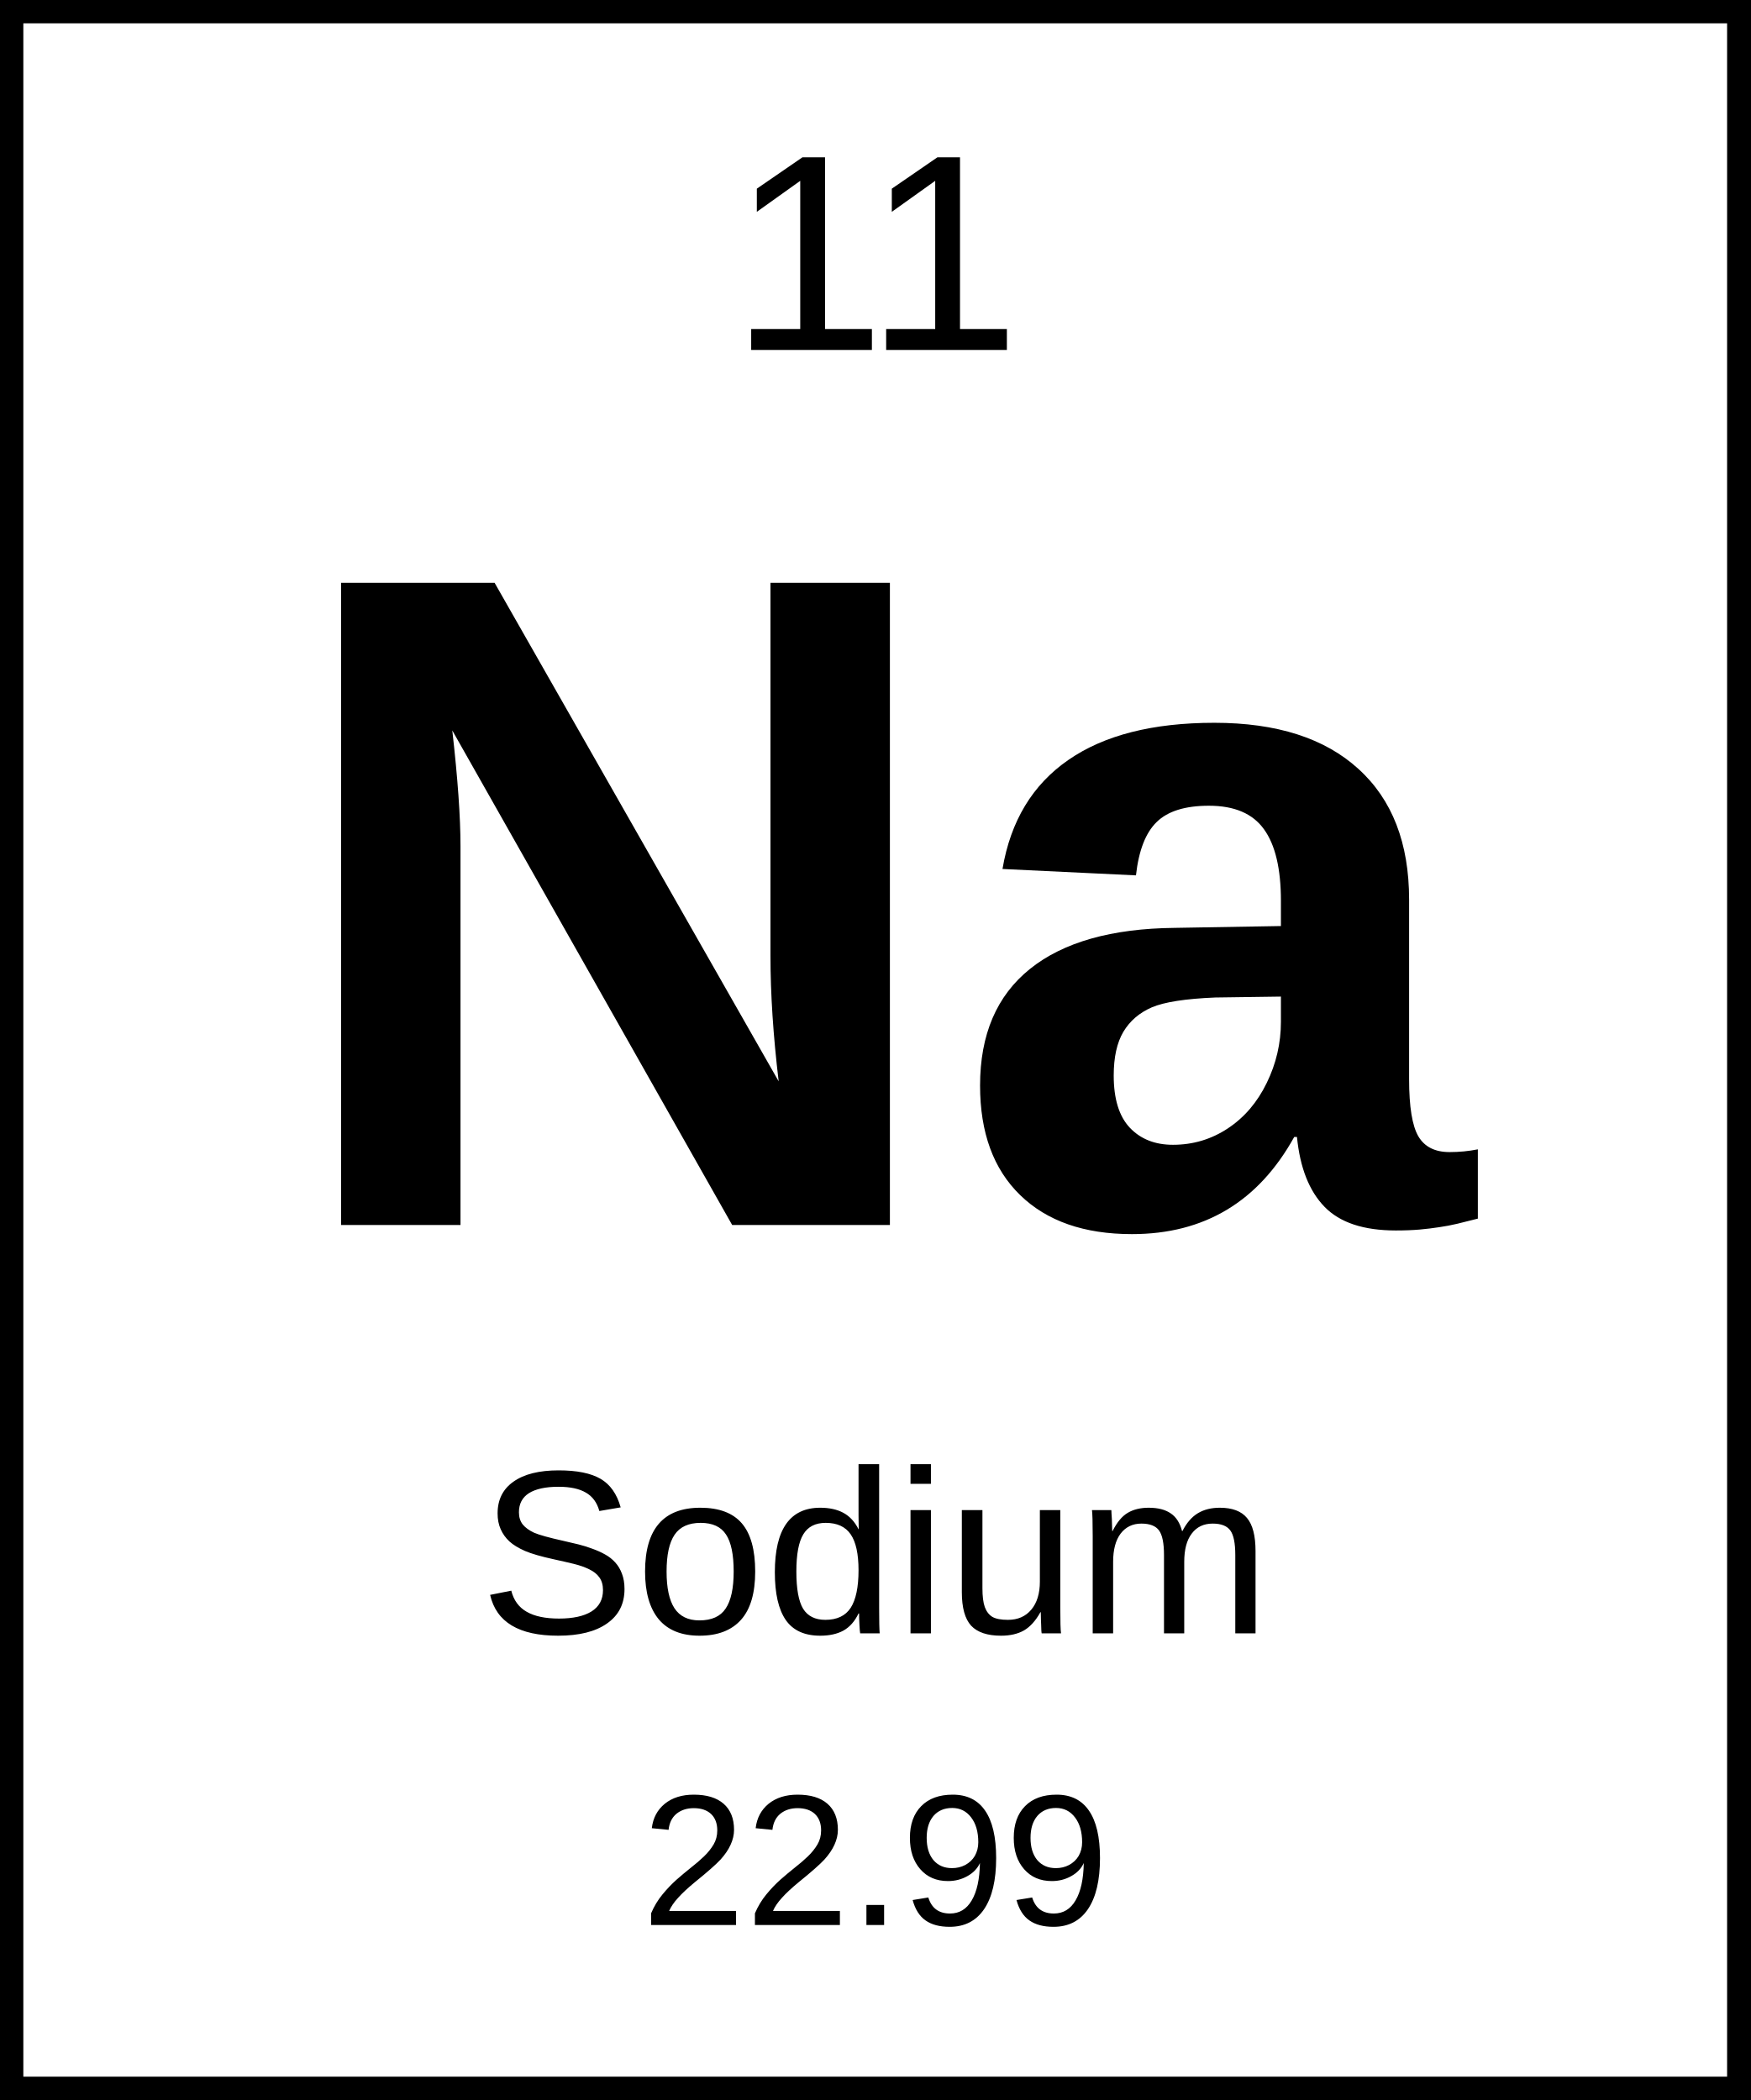
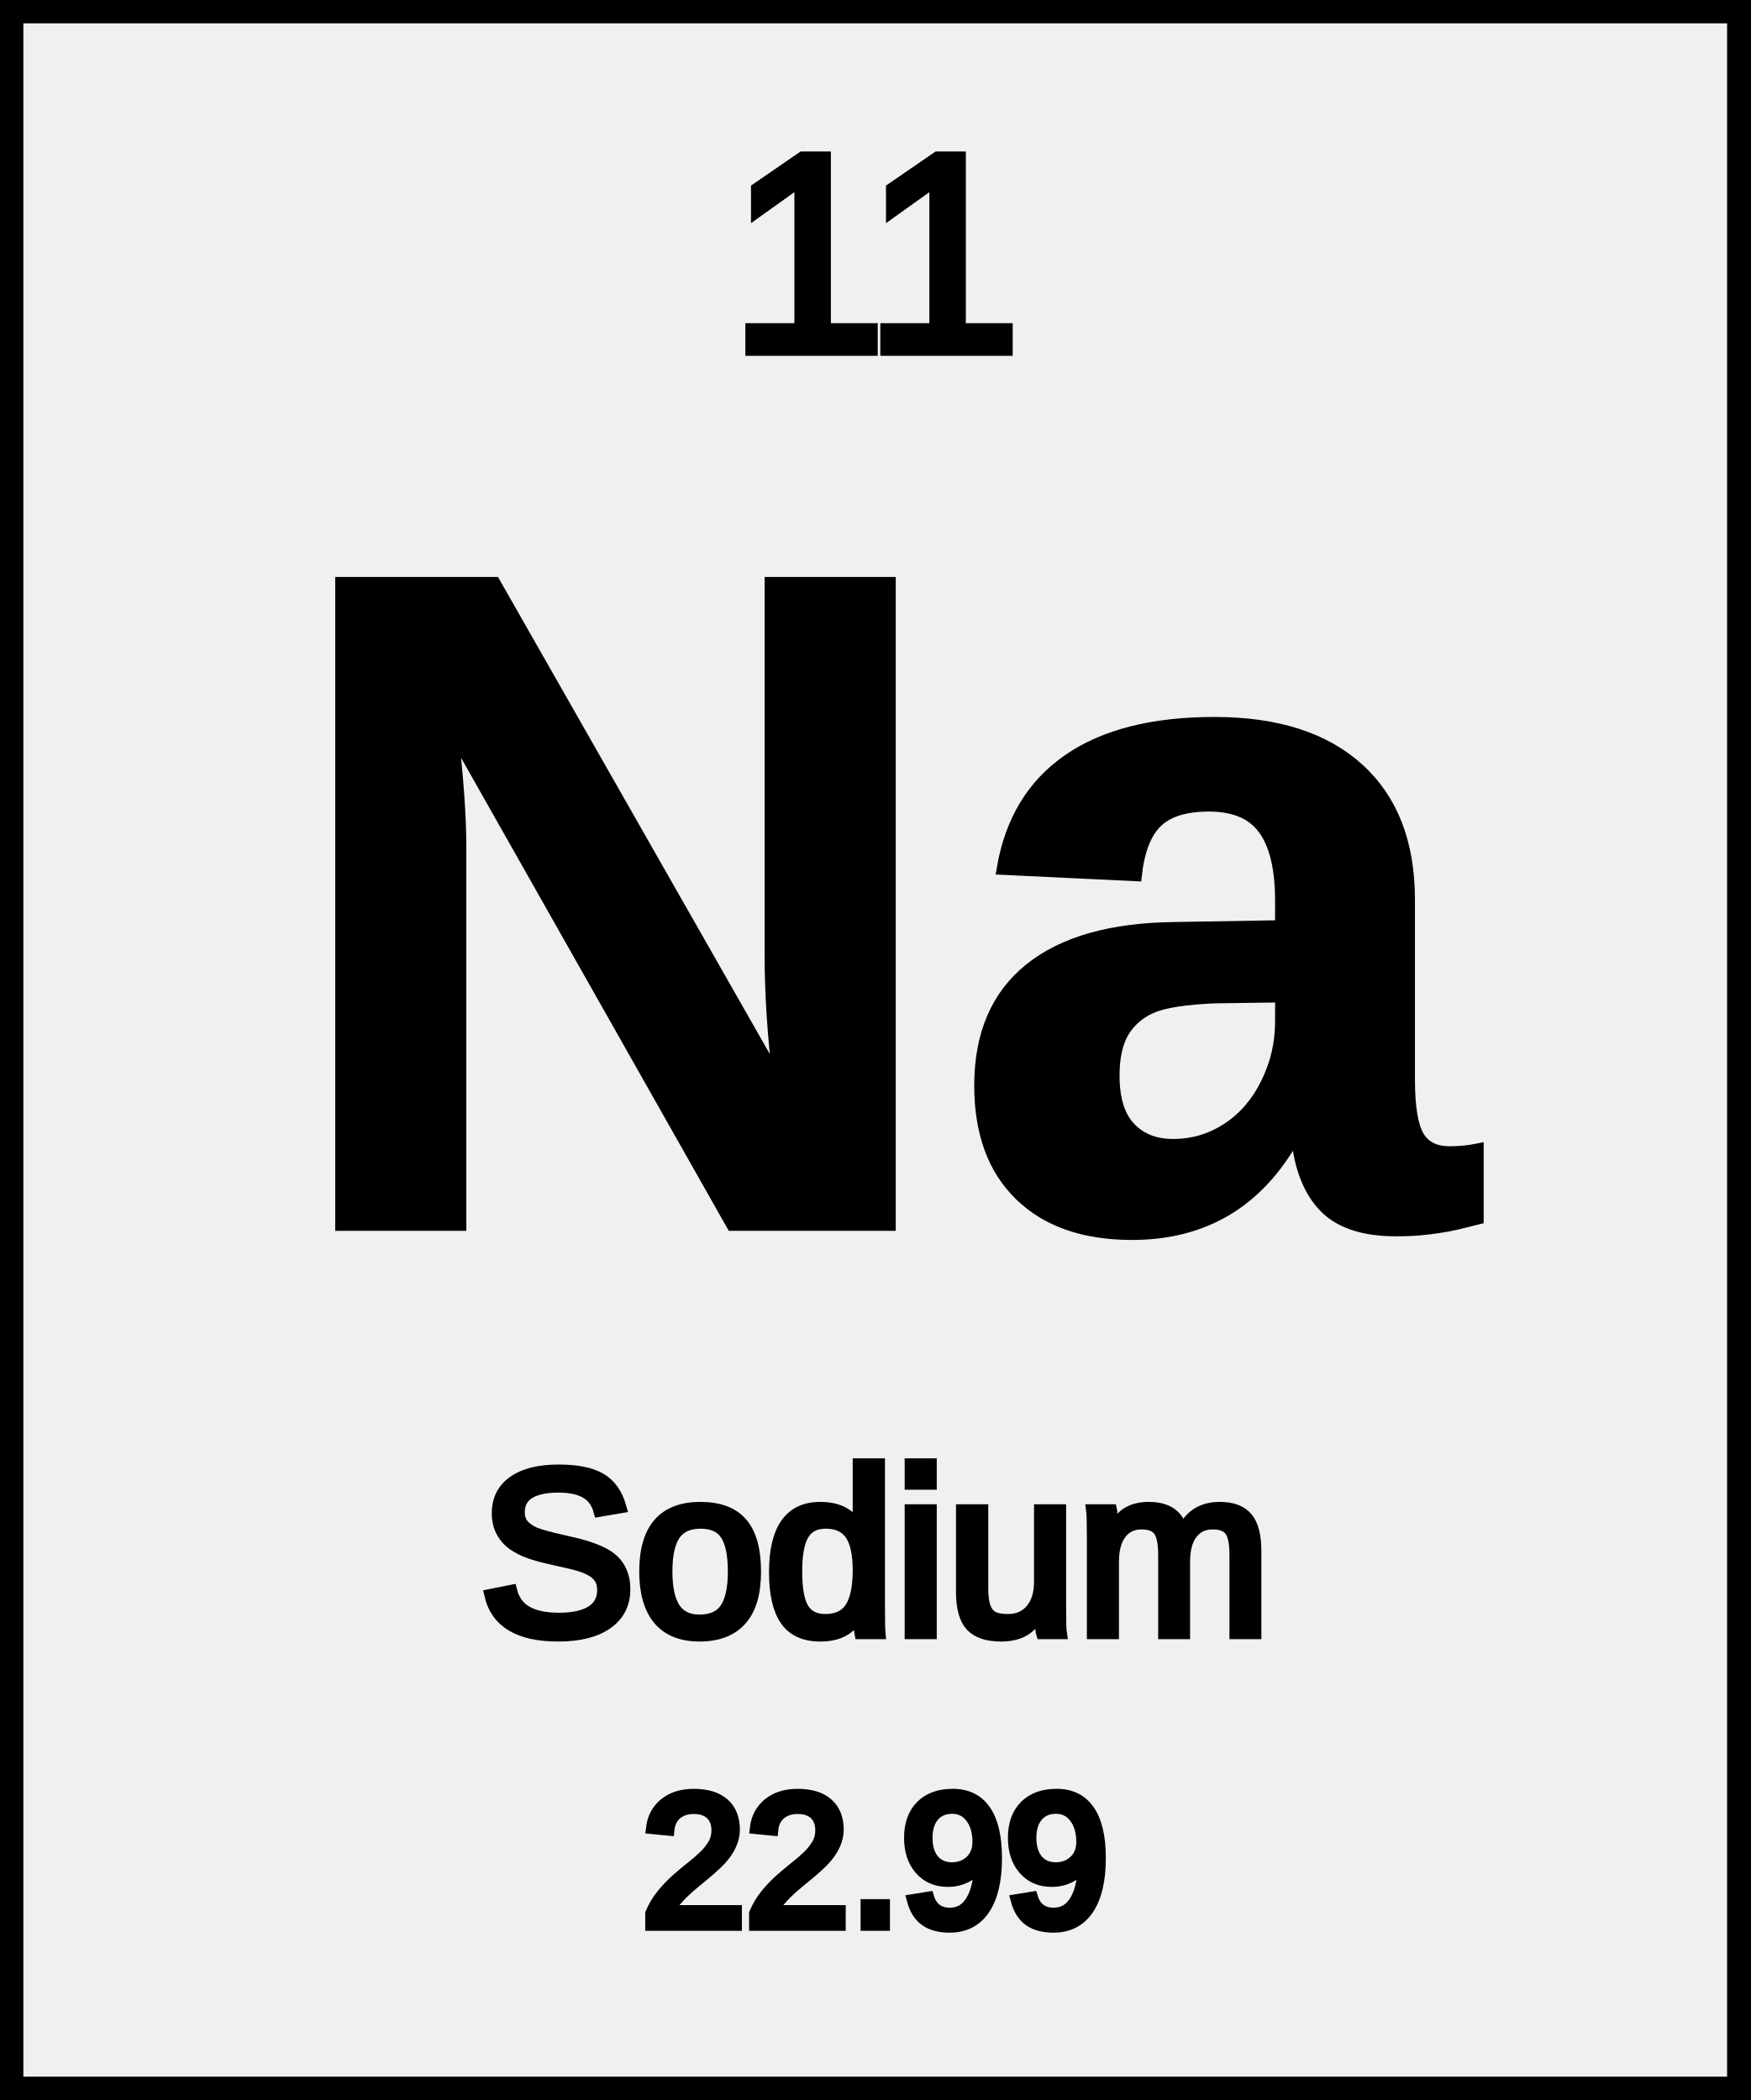
<svg xmlns="http://www.w3.org/2000/svg" width="150" height="180" viewBox="0 0 150 180">
  <g>
-     <rect x="0" y="0" width="150" height="180" fill="white" stroke="black" stroke-width="4" />
-     <text x="75" y="30" font-family="Arial, sans-serif" font-size="24" text-anchor="middle">11</text>
-     <text x="75" y="105" font-family="Arial, sans-serif" font-size="80" font-weight="bold" text-anchor="middle">Na</text>
-     <text x="75" y="140" font-family="Arial, sans-serif" font-size="20" text-anchor="middle">Sodium</text>
-     <text x="75" y="165" font-family="Arial, sans-serif" font-size="16" text-anchor="middle">22.99</text>
+     <rect x="0" y="0" width="150" height="180" fill="transparent" stroke="black" stroke-width="4" />
+     <text x="75" y="30" stroke="black" fill="black" font-family="Arial, sans-serif" font-size="24" text-anchor="middle">11</text>
+     <text x="75" y="105" stroke="black" fill="black" font-family="Arial, sans-serif" font-size="80" font-weight="bold" text-anchor="middle">Na</text>
+     <text x="75" y="140" stroke="black" fill="black" font-family="Arial, sans-serif" font-size="20" text-anchor="middle">Sodium</text>
+     <text x="75" y="165" stroke="black" fill="black" font-family="Arial, sans-serif" font-size="16" text-anchor="middle">22.99</text>
  </g>
</svg>
